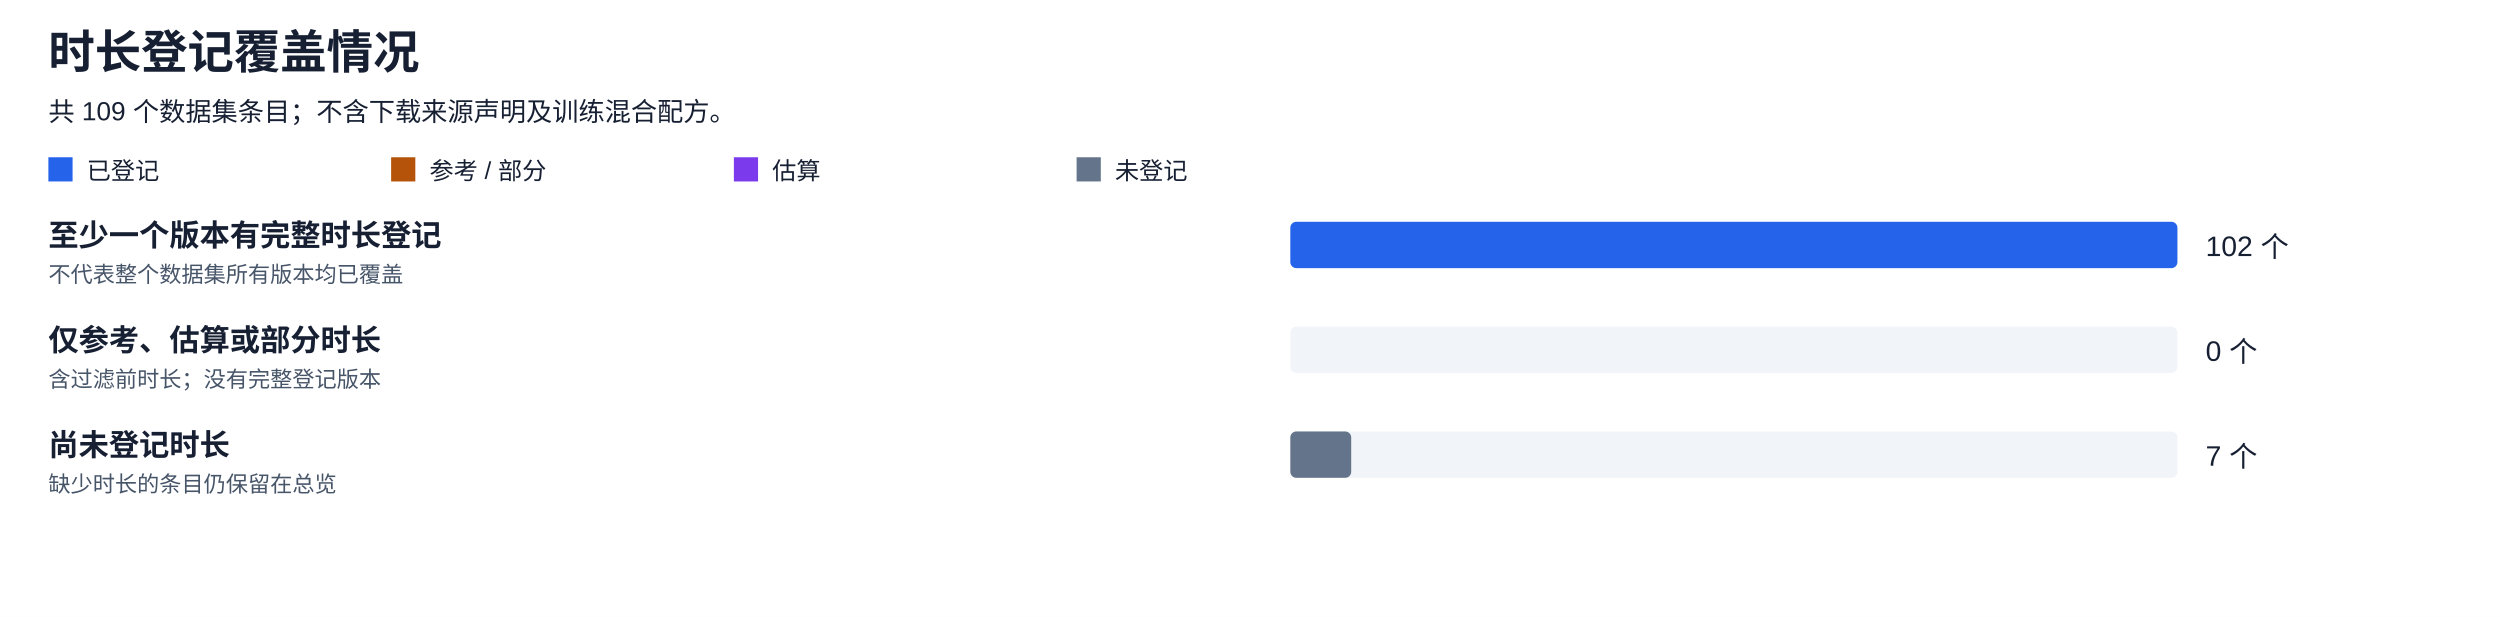
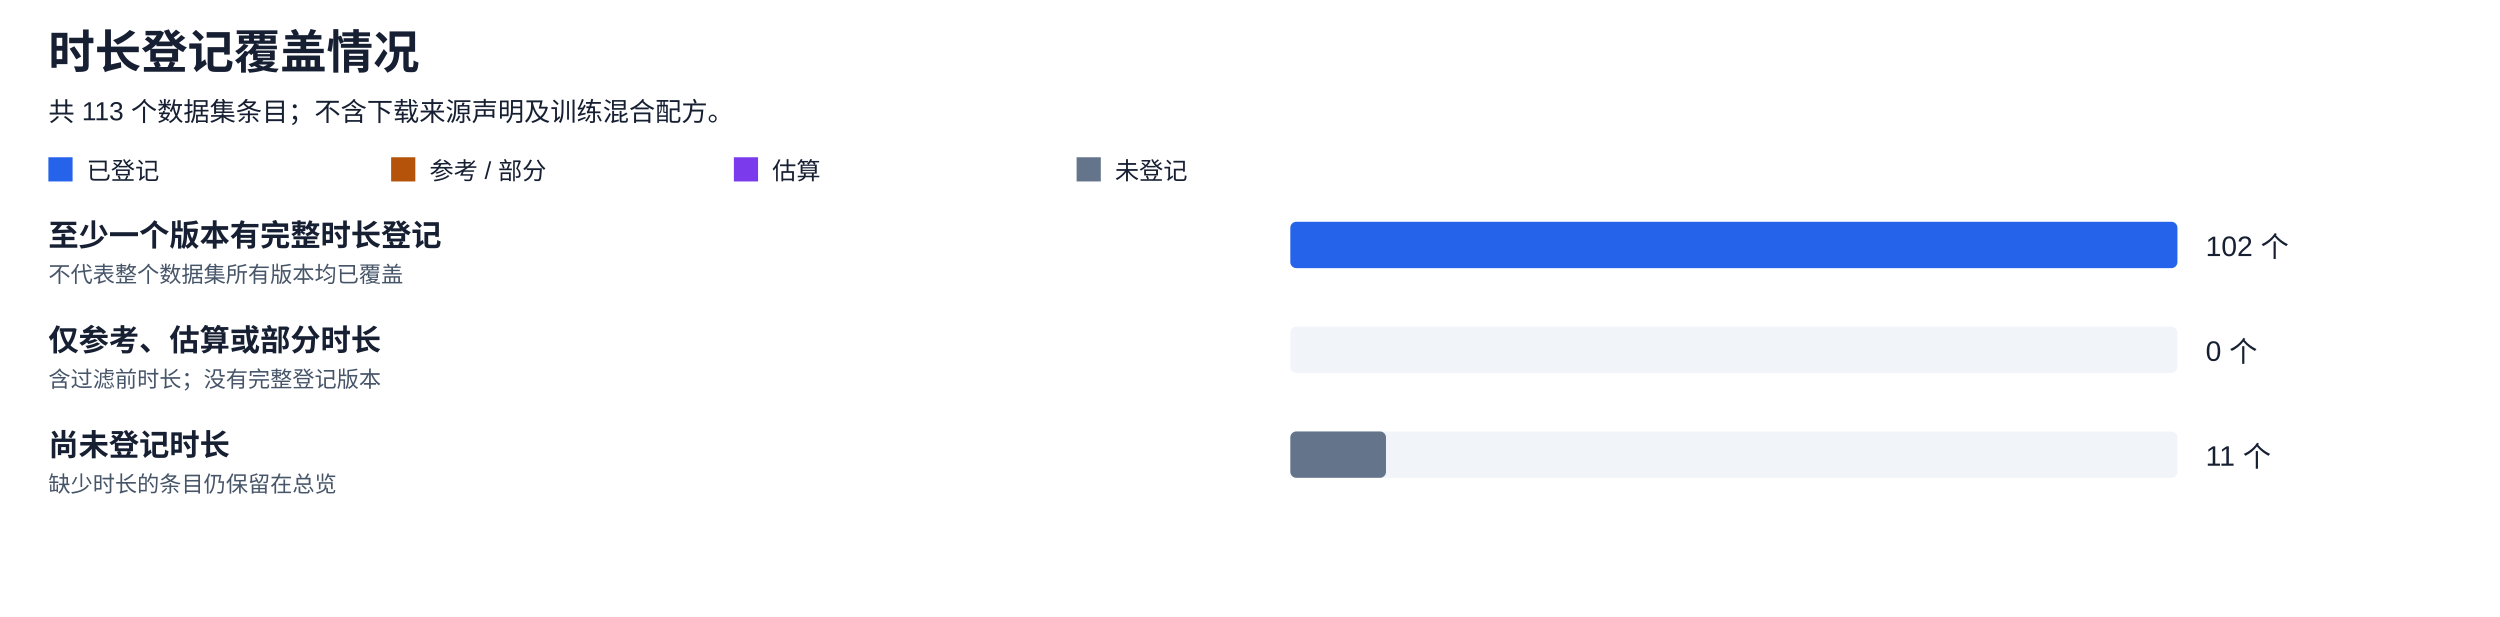
<svg xmlns="http://www.w3.org/2000/svg" width="1240" height="306" viewBox="0 0 1240 306" role="img" aria-labelledby="title desc">
  <rect width="100%" height="100%" fill="white" />
  <g font-family="Arial, Noto Sans CJK SC, Microsoft YaHei, sans-serif" fill="#172033">
    <text x="24" y="34" font-size="23" font-weight="700">时长登记覆盖情况</text>
-     <text x="24" y="60" font-size="13">共 109 个数据集条目；不含下载来源声明及训练混合配方。</text>
+     <text x="24" y="60" font-size="13">共 113 个数据集条目；不含下载来源声明及训练混合配方。</text>
    <rect x="24" y="78" width="12" height="12" fill="#2563eb" />
    <text x="43" y="89" font-size="12">已登记</text>
    <rect x="194" y="78" width="12" height="12" fill="#b45309" />
    <text x="213" y="89" font-size="12">参考 / 部分</text>
    <rect x="364" y="78" width="12" height="12" fill="#7c3aed" />
    <text x="383" y="89" font-size="12">估算</text>
    <rect x="534" y="78" width="12" height="12" fill="#64748b" />
    <text x="553" y="89" font-size="12">未登记</text>
    <text x="24" y="122" font-size="15" font-weight="600">至少一个版本有完整时长登记</text>
    <text x="24" y="140" font-size="11" fill="#475569">不代表整个数据集所有版本均已覆盖</text>
    <rect x="640" y="110" width="440" height="23" rx="3" fill="#f1f5f9" />
    <rect x="640" y="110" width="440.00" height="23" rx="3" fill="#2563eb" />
    <text x="1094" y="127" font-size="14">102 个</text>
    <text x="24" y="174" font-size="15" font-weight="600">仅参考、估算或部分时长</text>
    <text x="24" y="192" font-size="11" fill="#475569">含过滤前时长；没有完整登记版本</text>
    <rect x="640" y="162" width="440" height="23" rx="3" fill="#f1f5f9" />
    <rect x="640" y="162" width="0.00" height="23" rx="3" fill="#b45309" />
    <text x="1094" y="179" font-size="14">0 个</text>
    <text x="24" y="226" font-size="15" font-weight="600">尚未登记时长</text>
    <text x="24" y="244" font-size="11" fill="#475569">缺少时长的条目仍保留在总览</text>
    <rect x="640" y="214" width="440" height="23" rx="3" fill="#f1f5f9" />
-     <rect x="640" y="214" width="30.20" height="23" rx="3" fill="#64748b" />
-     <text x="1094" y="231" font-size="14">7 个</text>
+     <rect x="640" y="214" width="47.45" height="23" rx="3" fill="#64748b" />
+     <text x="1094" y="231" font-size="14">11 个</text>
  </g>
</svg>
